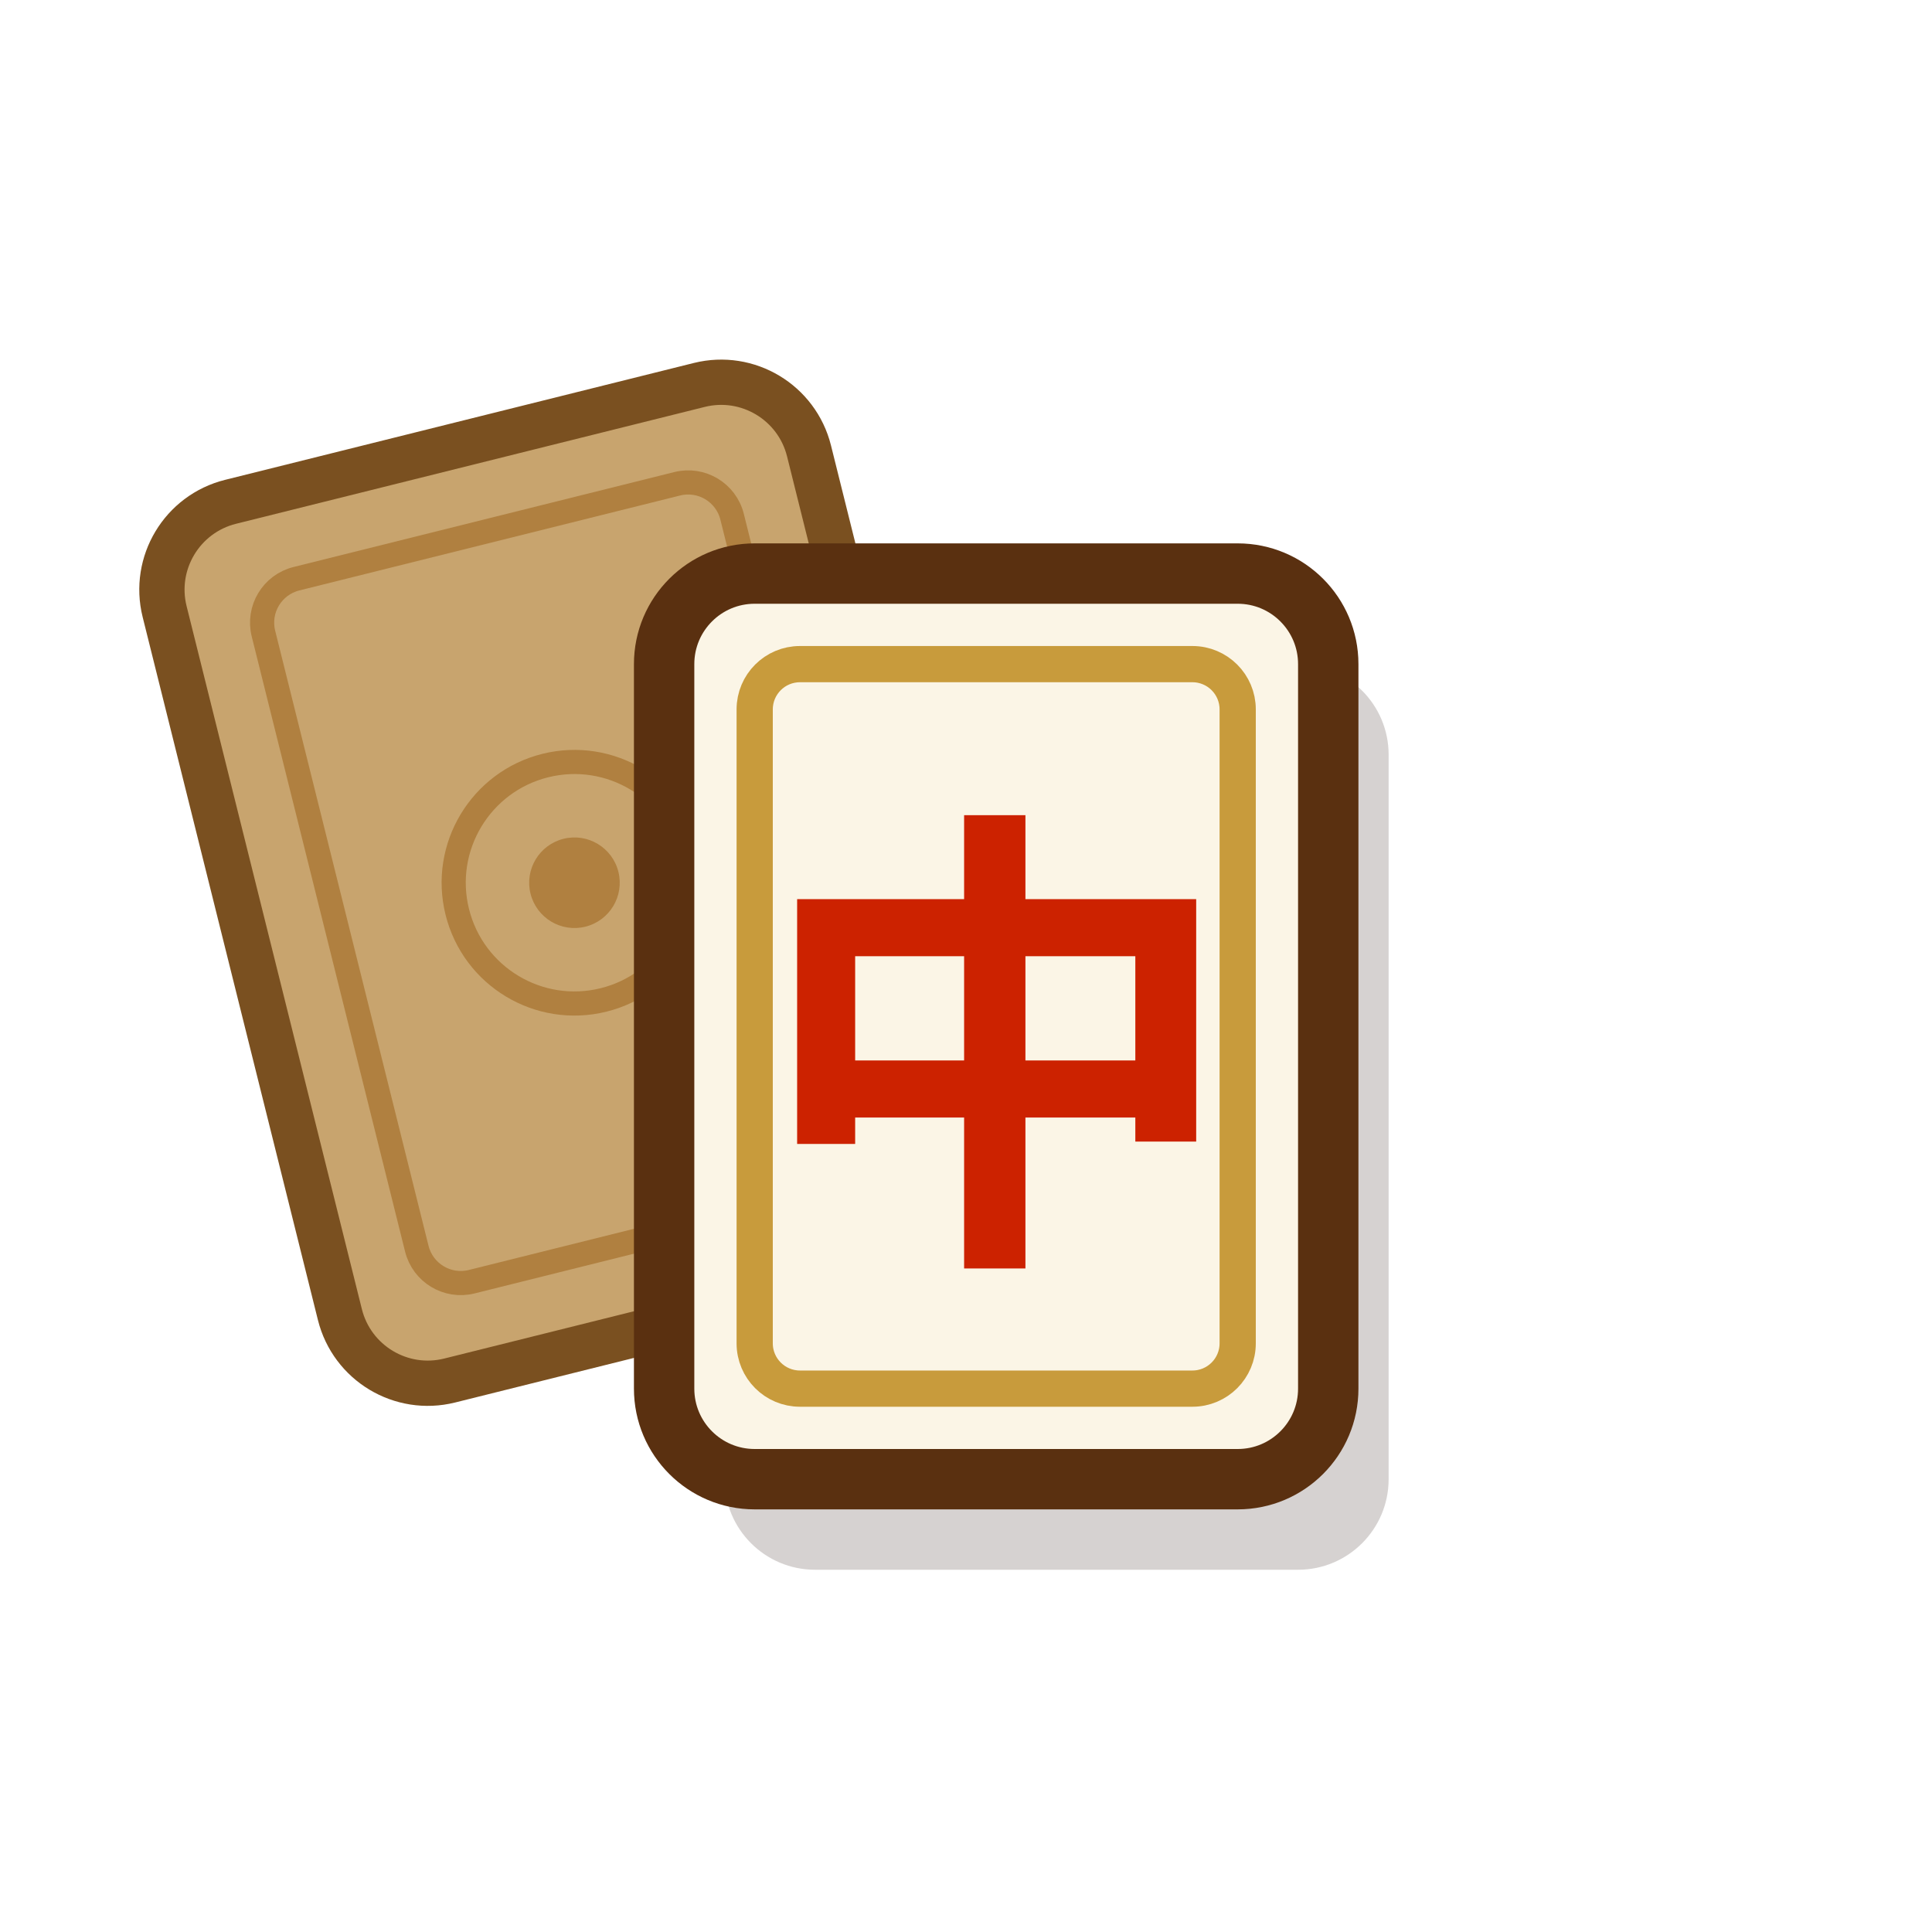
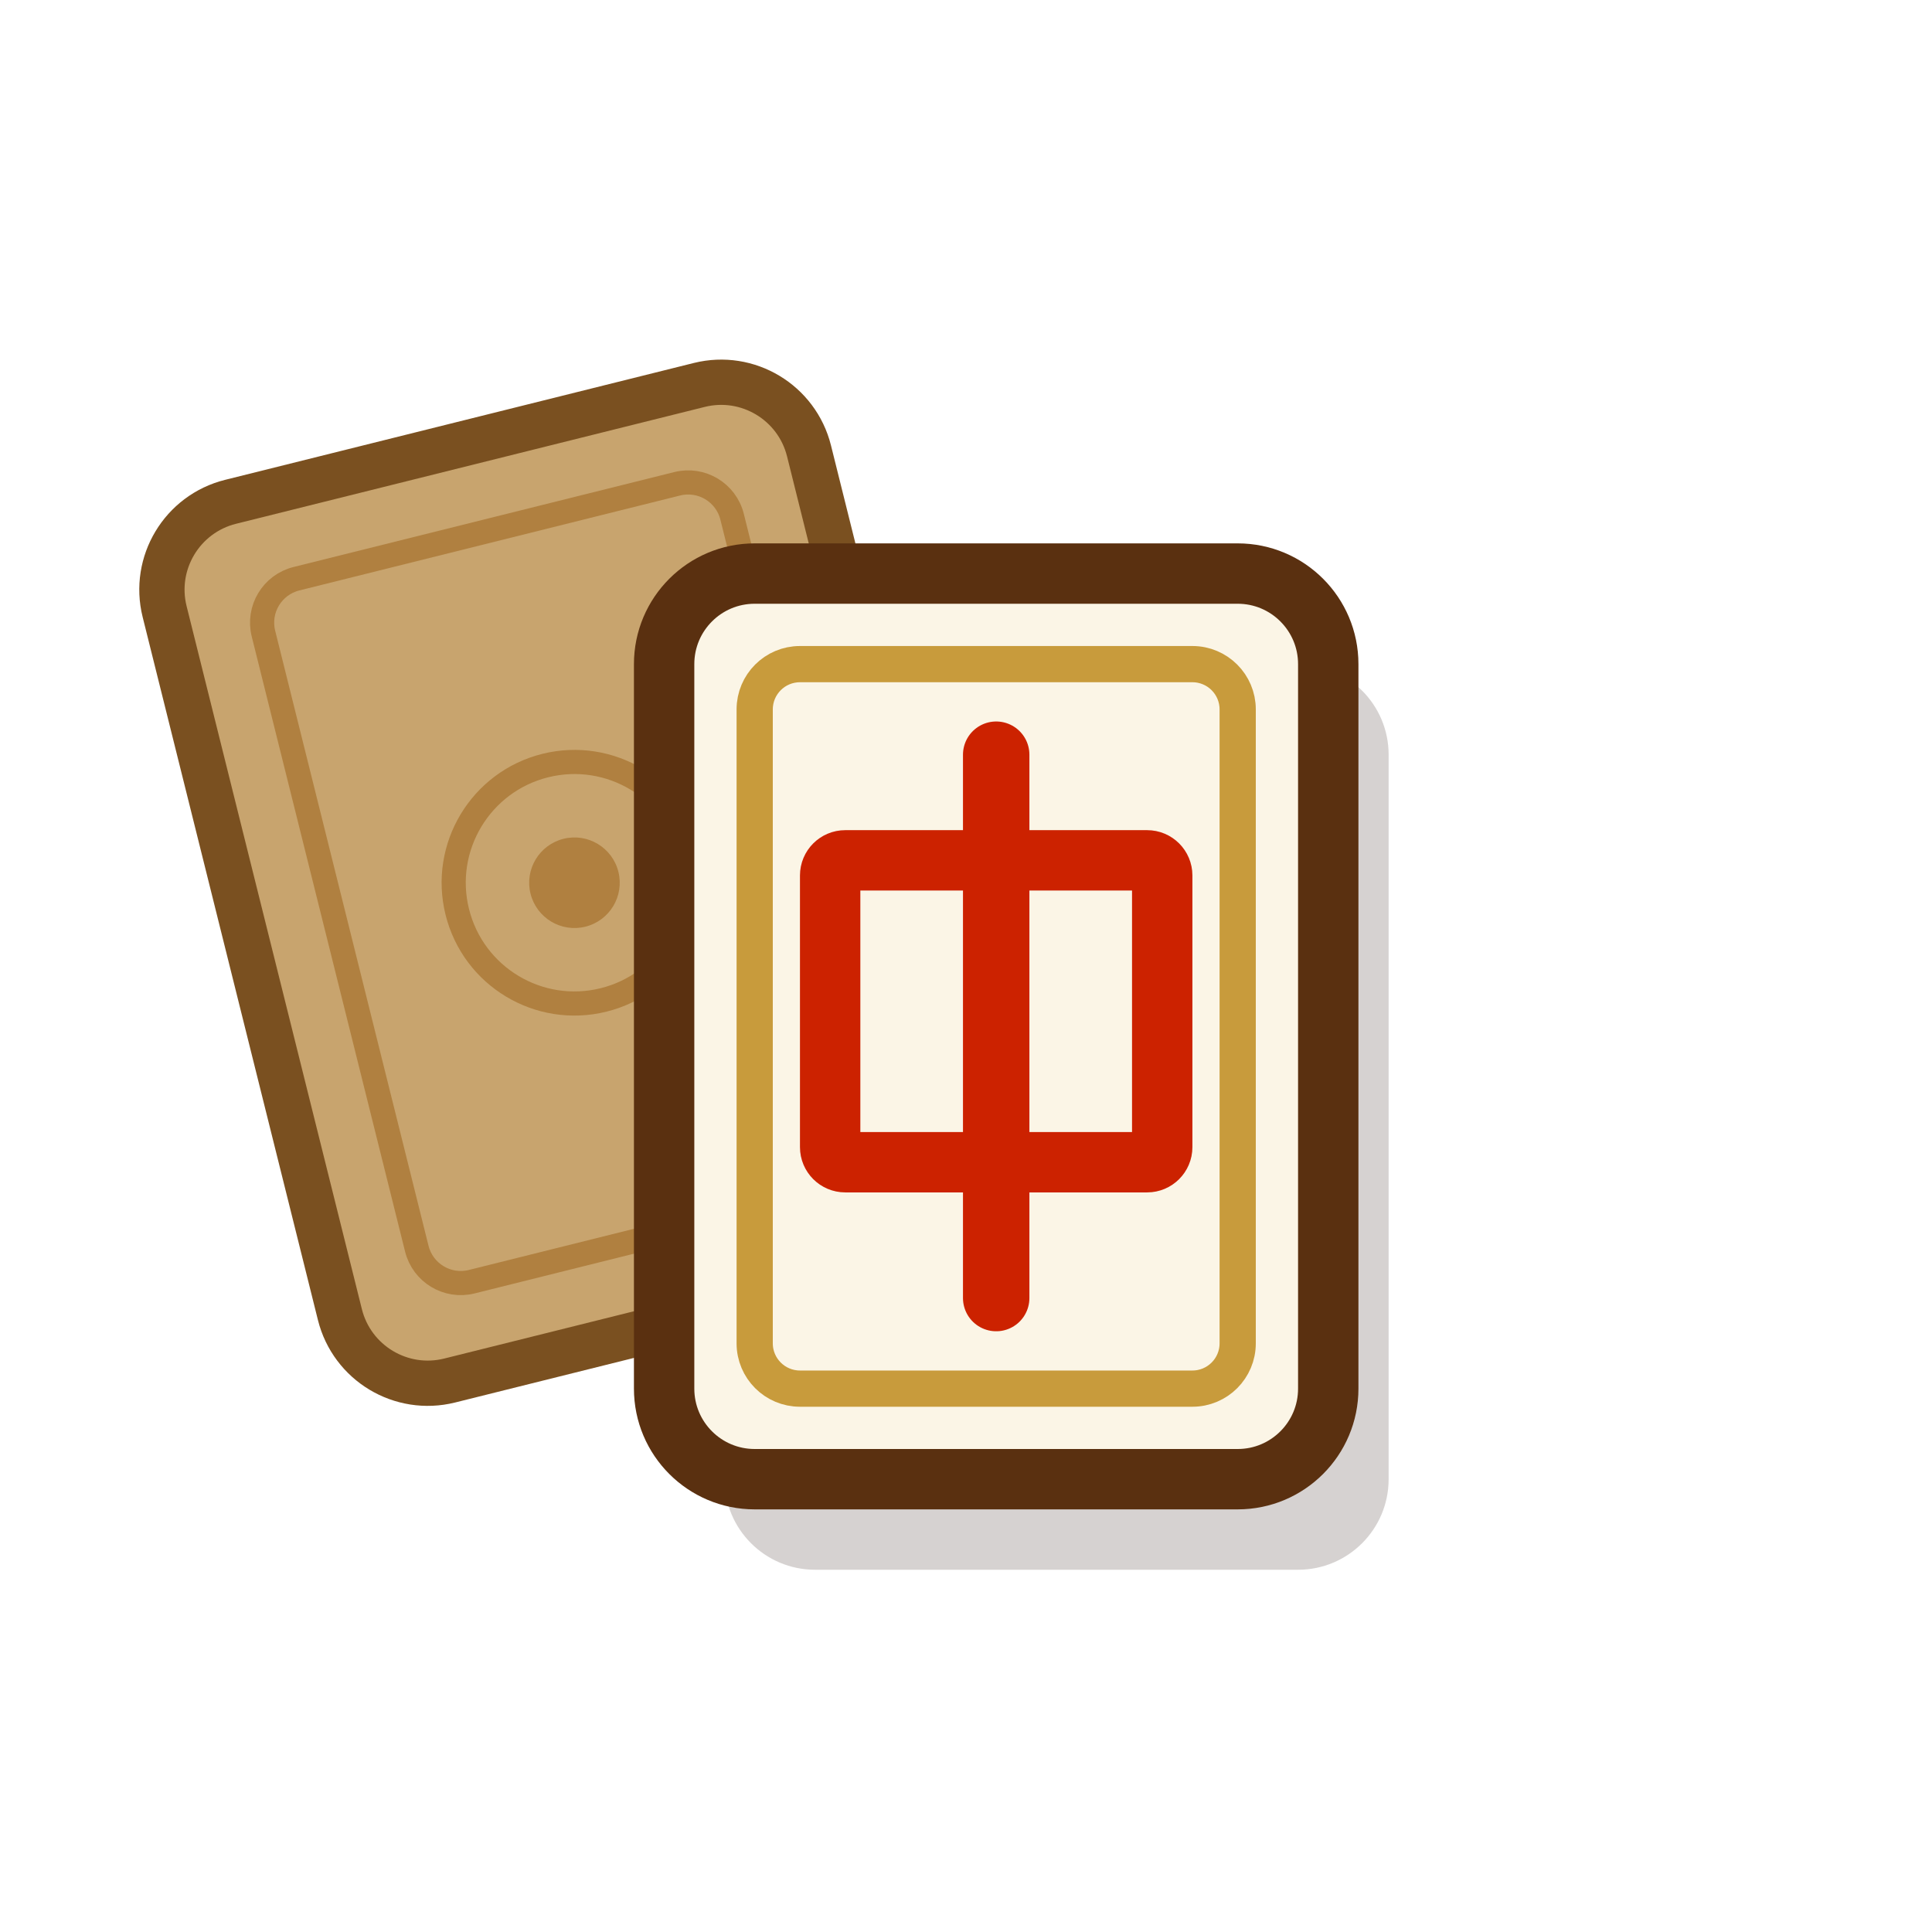
<svg xmlns="http://www.w3.org/2000/svg" viewBox="0 0 64 64">
  <g transform="rotate(-14 20 29)">
    <rect x="8" y="14" width="22" height="30" rx="3" fill="#c8a46e" stroke="#7a5020" stroke-width="1.5" />
    <rect x="11" y="17" width="16" height="24" rx="1.5" fill="none" stroke="#b08040" stroke-width="0.8" />
    <circle cx="19" cy="29" r="4" fill="none" stroke="#b08040" stroke-width="0.8" />
    <circle cx="19" cy="29" r="1.5" fill="#b08040" />
  </g>
  <rect x="24" y="22" width="22" height="30" rx="3" fill="#1a0800" opacity="0.18" />
  <rect x="22" y="19" width="22" height="30" rx="3" fill="#FBF5E6" stroke="#5a3010" stroke-width="2" />
  <rect x="25" y="22" width="16" height="24" rx="1.5" fill="none" stroke="#C89B3C" stroke-width="1.2" />
-   <text x="33" y="35" text-anchor="middle" dominant-baseline="middle" font-size="16" fill="#cc2200" font-family="Georgia,serif" font-weight="bold">中</text>
+   <line x1="33" y1="25" x2="33" y2="43" stroke="#cc2200" stroke-width="2.2" stroke-linecap="round" />
+   <rect x="27.5" y="28.5" width="11" height="10" rx="0.5" fill="none" stroke="#cc2200" stroke-width="2" />
</svg>
